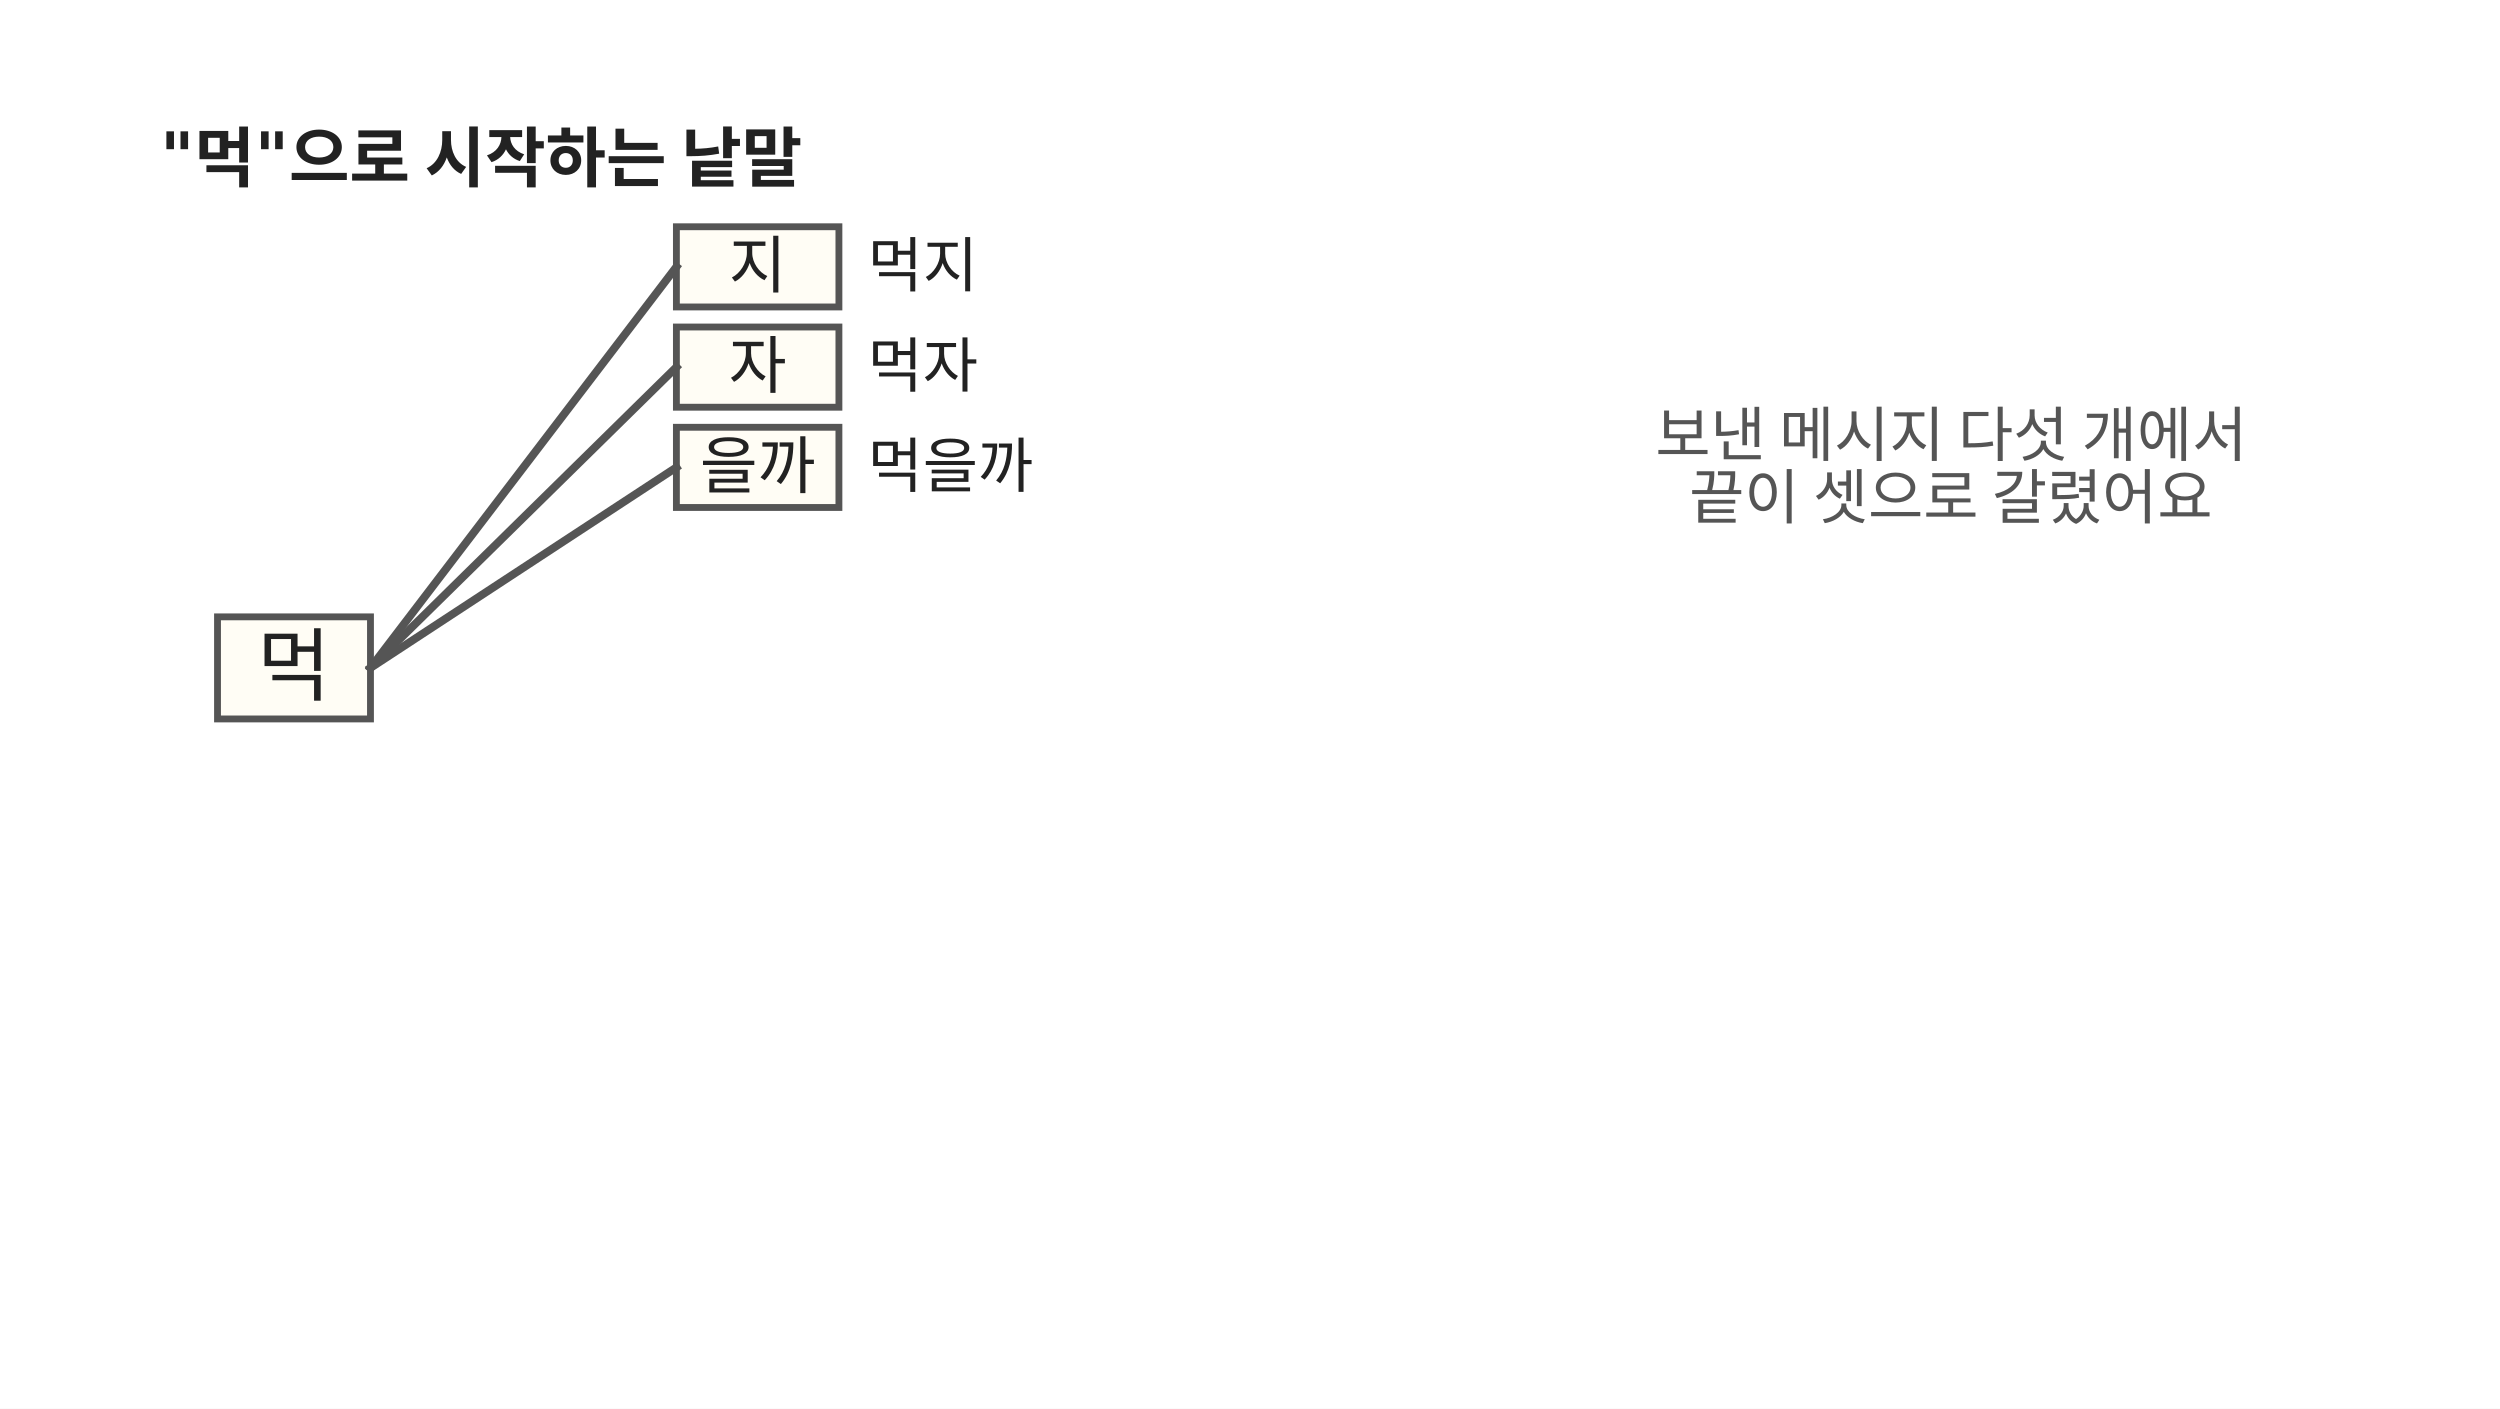
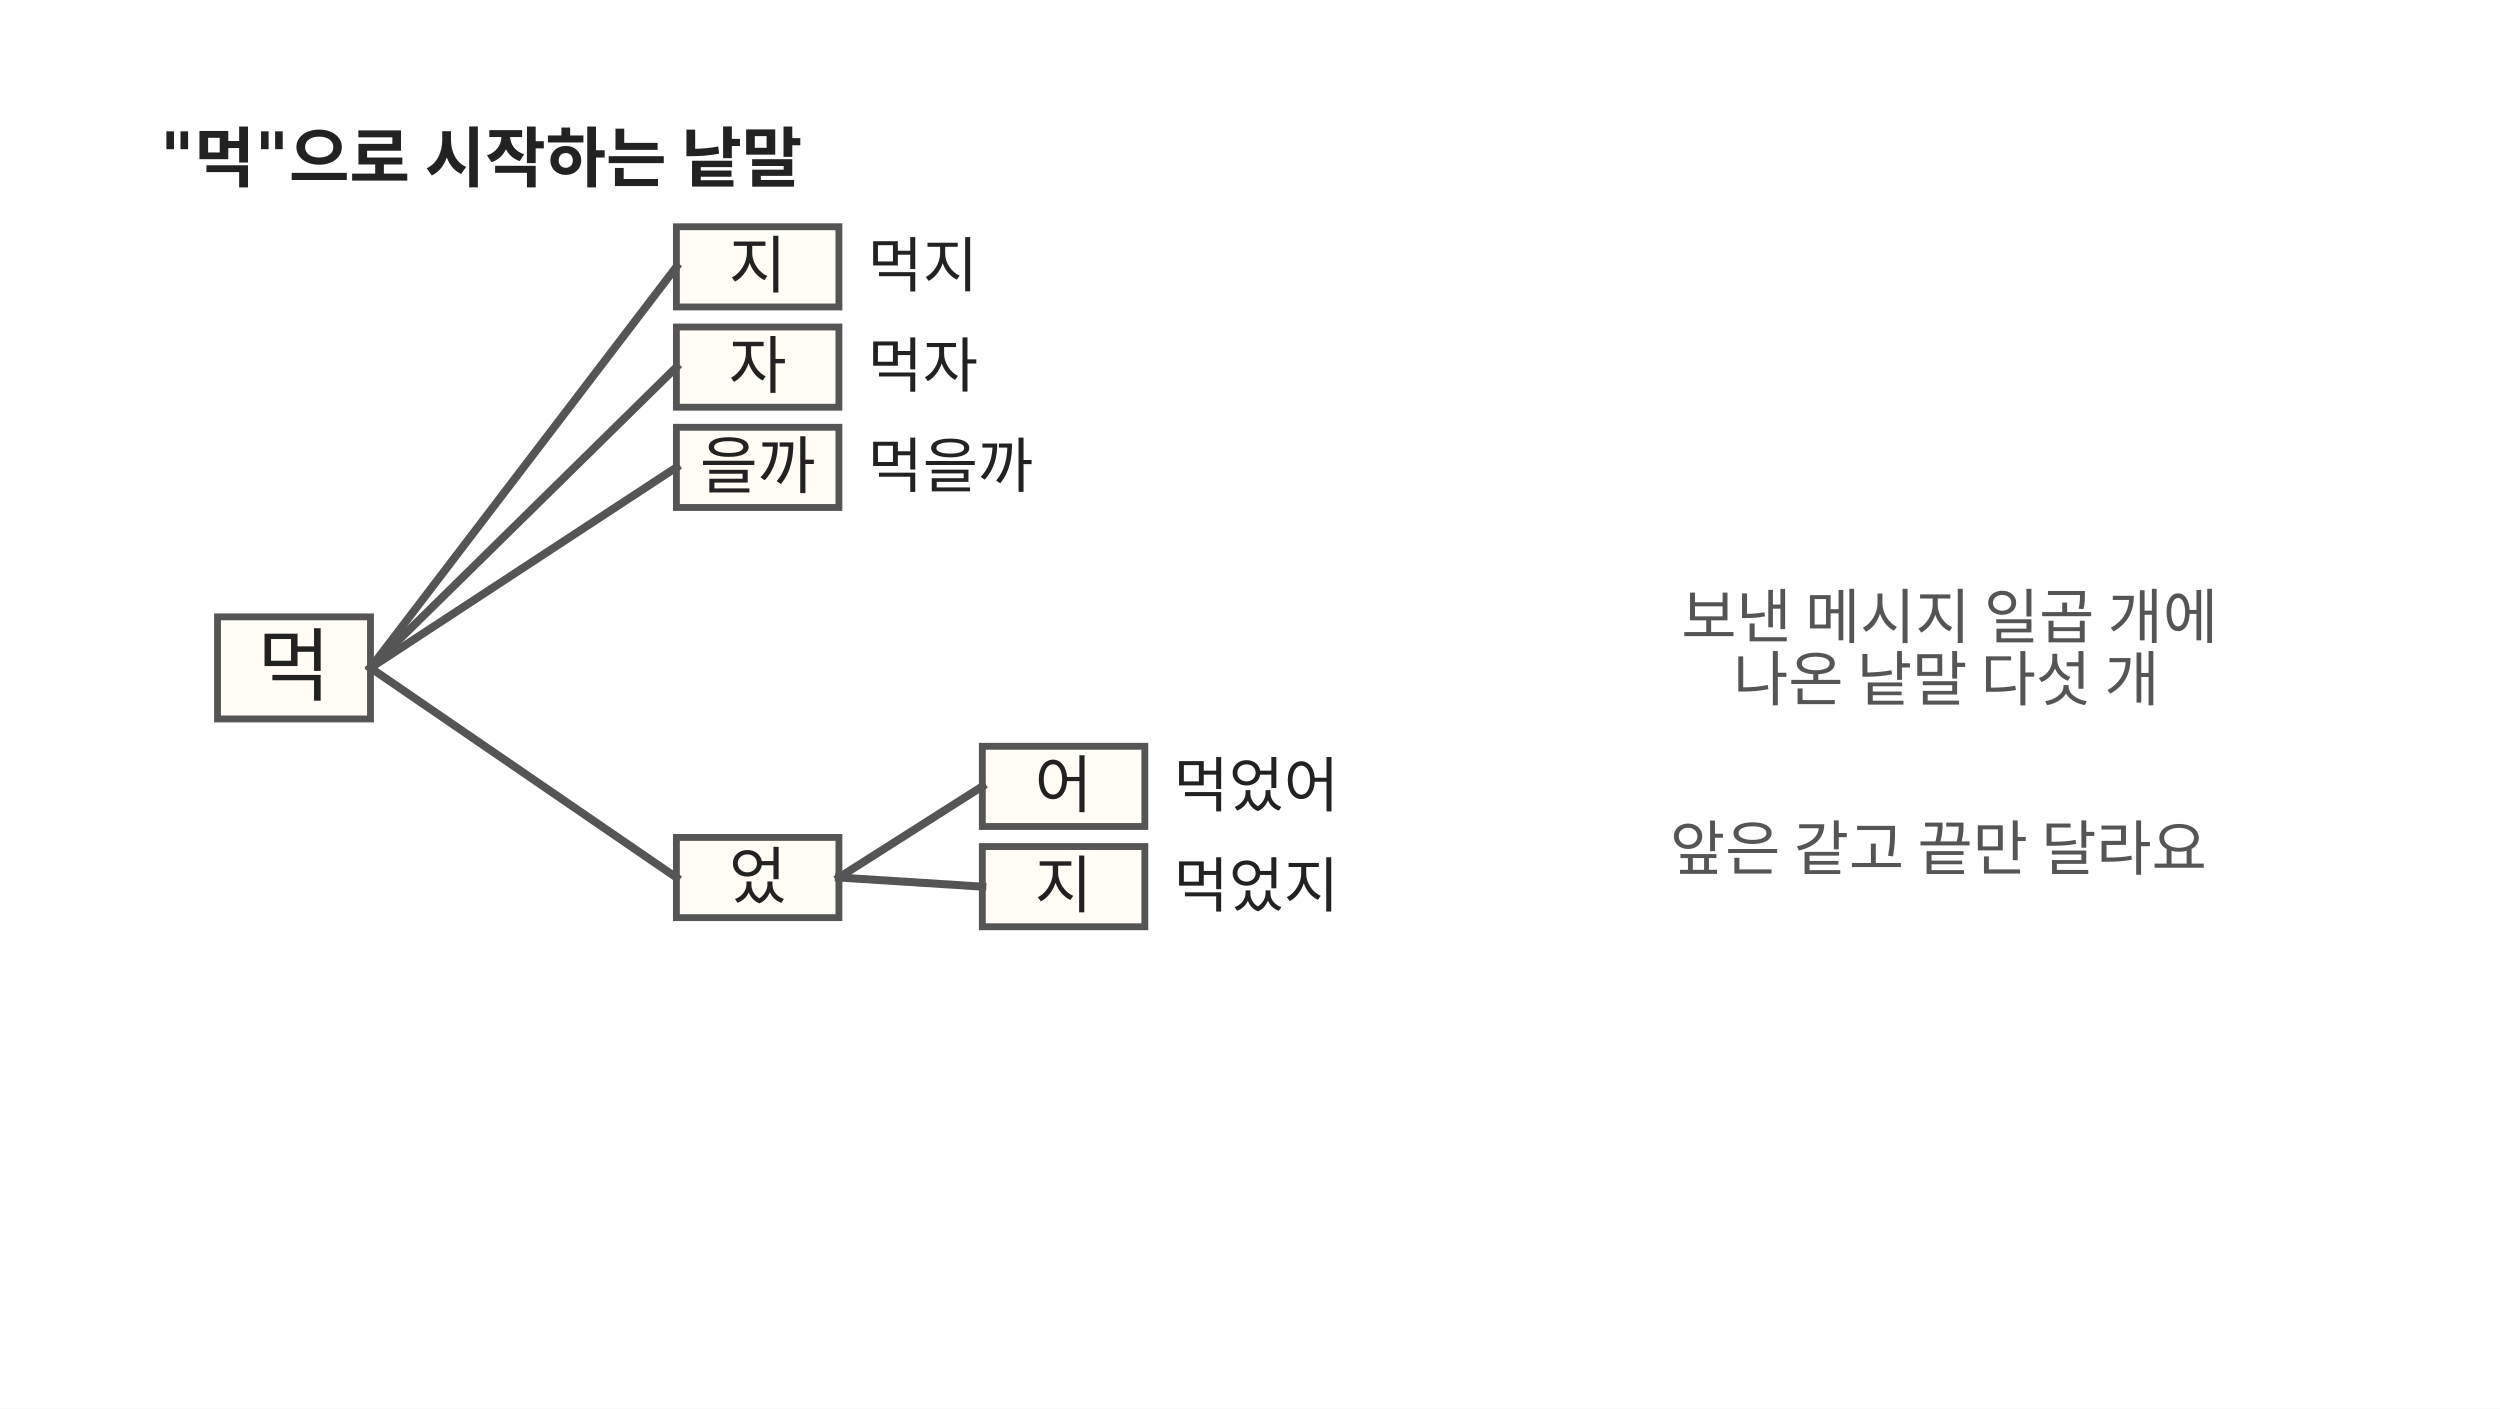
<svg xmlns="http://www.w3.org/2000/svg" width="437.76pt" height="246.672pt" viewBox="0 0 437.76 246.672" version="1.1">
  <defs>
    <style type="text/css">*{stroke-linejoin: round; stroke-linecap: butt}</style>
  </defs>
  <g id="figure_1">
    <g id="patch_1">
      <path d="M 0 246.672  L 437.76 246.672  L 437.76 0  L 0 0  z " style="fill: #ffffff" />
    </g>
    <g id="axes_1">
      <g id="patch_2">
-         <path d="M 18 228.672  L 419.76 228.672  L 419.76 18  L 18 18  L 18 228.672  z " clip-path="url(#pb229efd4dd)" style="fill: none" />
+         <path d="M 18 228.672  L 419.76 228.672  L 419.76 18  L 18 18  L 18 228.672  z " clip-path="url(#p1478756dae)" style="fill: none" />
      </g>
      <g id="patch_3">
-         <path d="M 38.088 125.89  L 64.872 125.89  L 64.872 108.014  L 38.088 108.014  z " clip-path="url(#pb229efd4dd)" style="fill: #fffdf5; stroke: #555555; stroke-width: 1.2; stroke-linejoin: miter" />
+         <path d="M 38.088 125.89  L 64.872 125.89  L 64.872 108.014  L 38.088 108.014  z " clip-path="url(#p1478756dae)" style="fill: #fffdf5; stroke: #555555; stroke-width: 1.2; stroke-linejoin: miter" />
      </g>
      <g id="patch_4">
-         <path d="M 118.44 53.75  L 146.898 53.75  L 146.898 39.706  L 118.44 39.706  z " clip-path="url(#pb229efd4dd)" style="fill: #fffdf5; stroke: #555555; stroke-width: 1.2; stroke-linejoin: miter" />
+         <path d="M 118.44 53.75  L 146.898 53.75  L 146.898 39.706  L 118.44 39.706  z " clip-path="url(#p1478756dae)" style="fill: #fffdf5; stroke: #555555; stroke-width: 1.2; stroke-linejoin: miter" />
      </g>
      <g id="patch_5">
-         <path d="M 118.44 71.306  L 146.898 71.306  L 146.898 57.262  L 118.44 57.262  z " clip-path="url(#pb229efd4dd)" style="fill: #fffdf5; stroke: #555555; stroke-width: 1.2; stroke-linejoin: miter" />
+         <path d="M 118.44 71.306  L 146.898 71.306  L 146.898 57.262  L 118.44 57.262  z " clip-path="url(#p1478756dae)" style="fill: #fffdf5; stroke: #555555; stroke-width: 1.2; stroke-linejoin: miter" />
      </g>
      <g id="patch_6">
-         <path d="M 118.44 88.862  L 146.898 88.862  L 146.898 74.818  L 118.44 74.818  z " clip-path="url(#pb229efd4dd)" style="fill: #fffdf5; stroke: #555555; stroke-width: 1.2; stroke-linejoin: miter" />
+         <path d="M 118.44 88.862  L 146.898 88.862  L 146.898 74.818  L 118.44 74.818  z " clip-path="url(#p1478756dae)" style="fill: #fffdf5; stroke: #555555; stroke-width: 1.2; stroke-linejoin: miter" />
+       </g>
+       <g id="patch_7">
+         <path d="M 118.44 160.682  L 146.898 160.682  L 146.898 146.638  L 118.44 146.638  z " clip-path="url(#p1478756dae)" style="fill: #fffdf5; stroke: #555555; stroke-width: 1.2; stroke-linejoin: miter" />
+       </g>
+       <g id="patch_8">
+         <path d="M 172.008 144.722  L 200.466 144.722  L 200.466 130.678  L 172.008 130.678  z " clip-path="url(#p1478756dae)" style="fill: #fffdf5; stroke: #555555; stroke-width: 1.2; stroke-linejoin: miter" />
+       </g>
+       <g id="patch_9">
+         <path d="M 172.008 162.278  L 200.466 162.278  L 200.466 148.234  L 172.008 148.234  z " clip-path="url(#p1478756dae)" style="fill: #fffdf5; stroke: #555555; stroke-width: 1.2; stroke-linejoin: miter" />
      </g>
      <g id="line2d_1">
-         <path d="M 64.872 116.952  L 118.44 46.728  " clip-path="url(#pb229efd4dd)" style="fill: none; stroke: #555555; stroke-width: 1.4; stroke-linecap: square" />
+         <path d="M 64.872 116.952  L 118.44 46.728  " clip-path="url(#p1478756dae)" style="fill: none; stroke: #555555; stroke-width: 1.4; stroke-linecap: square" />
      </g>
      <g id="line2d_2">
-         <path d="M 64.872 116.952  L 118.44 64.284  " clip-path="url(#pb229efd4dd)" style="fill: none; stroke: #555555; stroke-width: 1.4; stroke-linecap: square" />
+         <path d="M 64.872 116.952  L 118.44 64.284  " clip-path="url(#p1478756dae)" style="fill: none; stroke: #555555; stroke-width: 1.4; stroke-linecap: square" />
      </g>
      <g id="line2d_3">
-         <path d="M 64.872 116.952  L 118.44 81.84  " clip-path="url(#pb229efd4dd)" style="fill: none; stroke: #555555; stroke-width: 1.4; stroke-linecap: square" />
+         <path d="M 64.872 116.952  L 118.44 81.84  " clip-path="url(#p1478756dae)" style="fill: none; stroke: #555555; stroke-width: 1.4; stroke-linecap: square" />
+       </g>
+       <g id="line2d_4">
+         <path d="M 64.872 116.952  L 118.44 153.66  " clip-path="url(#p1478756dae)" style="fill: none; stroke: #555555; stroke-width: 1.4; stroke-linecap: square" />
+       </g>
+       <g id="line2d_5">
+         <path d="M 146.898 153.66  L 172.008 137.7  " clip-path="url(#p1478756dae)" style="fill: none; stroke: #555555; stroke-width: 1.4; stroke-linecap: square" />
+       </g>
+       <g id="line2d_6">
+         <path d="M 146.898 153.66  L 172.008 155.256  " clip-path="url(#p1478756dae)" style="fill: none; stroke: #555555; stroke-width: 1.4; stroke-linecap: square" />
      </g>
      <g id="text_1">
        <text style="fill: #222222; font: 700 11.5px 'Apple SD Gothic Neo', 'Noto Sans KR', 'Malgun Gothic', 'DejaVu Sans', 'Bitstream Vera Sans', 'Computer Modern Sans Serif', 'Lucida Grande', 'Verdana', 'Geneva', 'Lucid', 'Arial', 'Helvetica', 'Avant Garde', sans-serif; text-anchor: start" x="28.044" y="31.389" transform="rotate(-0 28.044 31.38897)">"먹"으로 시작하는 낱말</text>
      </g>
      <g id="text_2">
        <text style="fill: #222222; font: 14px 'Apple SD Gothic Neo', 'Noto Sans KR', 'Malgun Gothic', 'DejaVu Sans', 'Bitstream Vera Sans', 'Computer Modern Sans Serif', 'Lucida Grande', 'Verdana', 'Geneva', 'Lucid', 'Arial', 'Helvetica', 'Avant Garde', sans-serif; text-anchor: middle" x="51.48" y="121.587" transform="rotate(-0 51.48 121.5873)">먹</text>
      </g>
      <g id="text_3">
        <text style="fill: #222222; font: 11px 'Apple SD Gothic Neo', 'Noto Sans KR', 'Malgun Gothic', 'DejaVu Sans', 'Bitstream Vera Sans', 'Computer Modern Sans Serif', 'Lucida Grande', 'Verdana', 'Geneva', 'Lucid', 'Arial', 'Helvetica', 'Avant Garde', sans-serif; text-anchor: middle" x="132.669" y="50.37" transform="rotate(-0 132.669 50.37003)">지</text>
      </g>
      <g id="text_4">
        <text style="fill: #222222; font: 10.5px 'Apple SD Gothic Neo', 'Noto Sans KR', 'Malgun Gothic', 'DejaVu Sans', 'Bitstream Vera Sans', 'Computer Modern Sans Serif', 'Lucida Grande', 'Verdana', 'Geneva', 'Lucid', 'Arial', 'Helvetica', 'Avant Garde', sans-serif; text-anchor: start" x="151.92" y="50.204" transform="rotate(-0 151.92 50.20448)">먹지</text>
      </g>
      <g id="text_5">
        <text style="fill: #222222; font: 11px 'Apple SD Gothic Neo', 'Noto Sans KR', 'Malgun Gothic', 'DejaVu Sans', 'Bitstream Vera Sans', 'Computer Modern Sans Serif', 'Lucida Grande', 'Verdana', 'Geneva', 'Lucid', 'Arial', 'Helvetica', 'Avant Garde', sans-serif; text-anchor: middle" x="132.669" y="67.926" transform="rotate(-0 132.669 67.92603)">자</text>
      </g>
      <g id="text_6">
        <text style="fill: #222222; font: 10.5px 'Apple SD Gothic Neo', 'Noto Sans KR', 'Malgun Gothic', 'DejaVu Sans', 'Bitstream Vera Sans', 'Computer Modern Sans Serif', 'Lucida Grande', 'Verdana', 'Geneva', 'Lucid', 'Arial', 'Helvetica', 'Avant Garde', sans-serif; text-anchor: start" x="151.92" y="67.76" transform="rotate(-0 151.92 67.76048)">먹자</text>
      </g>
      <g id="text_7">
        <text style="fill: #222222; font: 11px 'Apple SD Gothic Neo', 'Noto Sans KR', 'Malgun Gothic', 'DejaVu Sans', 'Bitstream Vera Sans', 'Computer Modern Sans Serif', 'Lucida Grande', 'Verdana', 'Geneva', 'Lucid', 'Arial', 'Helvetica', 'Avant Garde', sans-serif; text-anchor: middle" x="132.669" y="85.482" transform="rotate(-0 132.669 85.48203)">을까</text>
      </g>
      <g id="text_8">
        <text style="fill: #222222; font: 10.5px 'Apple SD Gothic Neo', 'Noto Sans KR', 'Malgun Gothic', 'DejaVu Sans', 'Bitstream Vera Sans', 'Computer Modern Sans Serif', 'Lucida Grande', 'Verdana', 'Geneva', 'Lucid', 'Arial', 'Helvetica', 'Avant Garde', sans-serif; text-anchor: start" x="151.92" y="85.316" transform="rotate(-0 151.92 85.31648)">먹을까</text>
      </g>
      <g id="text_9">
-         <text style="fill: #555555; font: 10.5px 'Apple SD Gothic Neo', 'Noto Sans KR', 'Malgun Gothic', 'DejaVu Sans', 'Bitstream Vera Sans', 'Computer Modern Sans Serif', 'Lucida Grande', 'Verdana', 'Geneva', 'Lucid', 'Arial', 'Helvetica', 'Avant Garde', sans-serif" transform="translate(289.8537 79.8998)">보낸 메시지 다섯 개에서</text>
-         <text style="fill: #555555; font: 10.5px 'Apple SD Gothic Neo', 'Noto Sans KR', 'Malgun Gothic', 'DejaVu Sans', 'Bitstream Vera Sans', 'Computer Modern Sans Serif', 'Lucida Grande', 'Verdana', 'Geneva', 'Lucid', 'Arial', 'Helvetica', 'Avant Garde', sans-serif" transform="translate(295.7756 90.82833)">끝이 셋으로 갈렸어요</text>
+         <text style="fill: #222222; font: 11px 'Apple SD Gothic Neo', 'Noto Sans KR', 'Malgun Gothic', 'DejaVu Sans', 'Bitstream Vera Sans', 'Computer Modern Sans Serif', 'Lucida Grande', 'Verdana', 'Geneva', 'Lucid', 'Arial', 'Helvetica', 'Avant Garde', sans-serif; text-anchor: middle" x="132.669" y="157.373" transform="rotate(-0 132.669 157.3734)">었</text>
+       </g>
+       <g id="text_10">
+         <text style="fill: #222222; font: 11px 'Apple SD Gothic Neo', 'Noto Sans KR', 'Malgun Gothic', 'DejaVu Sans', 'Bitstream Vera Sans', 'Computer Modern Sans Serif', 'Lucida Grande', 'Verdana', 'Geneva', 'Lucid', 'Arial', 'Helvetica', 'Avant Garde', sans-serif; text-anchor: middle" x="186.237" y="141.342" transform="rotate(-0 186.237 141.342)">어</text>
+       </g>
+       <g id="text_11">
+         <text style="fill: #222222; font: 10.5px 'Apple SD Gothic Neo', 'Noto Sans KR', 'Malgun Gothic', 'DejaVu Sans', 'Bitstream Vera Sans', 'Computer Modern Sans Serif', 'Lucida Grande', 'Verdana', 'Geneva', 'Lucid', 'Arial', 'Helvetica', 'Avant Garde', sans-serif; text-anchor: start" x="205.488" y="141.245" transform="rotate(-0 205.488 141.2446)">먹었어</text>
+       </g>
+       <g id="text_12">
+         <text style="fill: #222222; font: 11px 'Apple SD Gothic Neo', 'Noto Sans KR', 'Malgun Gothic', 'DejaVu Sans', 'Bitstream Vera Sans', 'Computer Modern Sans Serif', 'Lucida Grande', 'Verdana', 'Geneva', 'Lucid', 'Arial', 'Helvetica', 'Avant Garde', sans-serif; text-anchor: middle" x="186.237" y="158.898" transform="rotate(-0 186.237 158.898)">지</text>
+       </g>
+       <g id="text_13">
+         <text style="fill: #222222; font: 10.5px 'Apple SD Gothic Neo', 'Noto Sans KR', 'Malgun Gothic', 'DejaVu Sans', 'Bitstream Vera Sans', 'Computer Modern Sans Serif', 'Lucida Grande', 'Verdana', 'Geneva', 'Lucid', 'Arial', 'Helvetica', 'Avant Garde', sans-serif; text-anchor: start" x="205.488" y="158.801" transform="rotate(-0 205.488 158.8006)">먹었지</text>
+       </g>
+       <g id="text_14">
+         <text style="fill: #555555; font: 10.5px 'Apple SD Gothic Neo', 'Noto Sans KR', 'Malgun Gothic', 'DejaVu Sans', 'Bitstream Vera Sans', 'Computer Modern Sans Serif', 'Lucida Grande', 'Verdana', 'Geneva', 'Lucid', 'Arial', 'Helvetica', 'Avant Garde', sans-serif" transform="translate(294.395 111.784)">보낸 메시지 일곱 개에</text>
+         <text style="fill: #555555; font: 10.5px 'Apple SD Gothic Neo', 'Noto Sans KR', 'Malgun Gothic', 'DejaVu Sans', 'Bitstream Vera Sans', 'Computer Modern Sans Serif', 'Lucida Grande', 'Verdana', 'Geneva', 'Lucid', 'Arial', 'Helvetica', 'Avant Garde', sans-serif" transform="translate(303.4775 122.6889)">나온 낱말 다섯 개</text>
+       </g>
+       <g id="text_15">
+         <text style="fill: #555555; font: 10.5px 'Apple SD Gothic Neo', 'Noto Sans KR', 'Malgun Gothic', 'DejaVu Sans', 'Bitstream Vera Sans', 'Computer Modern Sans Serif', 'Lucida Grande', 'Verdana', 'Geneva', 'Lucid', 'Arial', 'Helvetica', 'Avant Garde', sans-serif; text-anchor: middle" x="339.408" y="152.348" transform="rotate(-0 339.408 152.3485)">앞은 같고 끝만 달라요</text>
      </g>
    </g>
  </g>
  <defs>
-     <clipPath id="pb229efd4dd">
+     <clipPath id="p1478756dae">
      <rect x="18" y="18" width="401.76" height="210.672" />
    </clipPath>
  </defs>
</svg>
